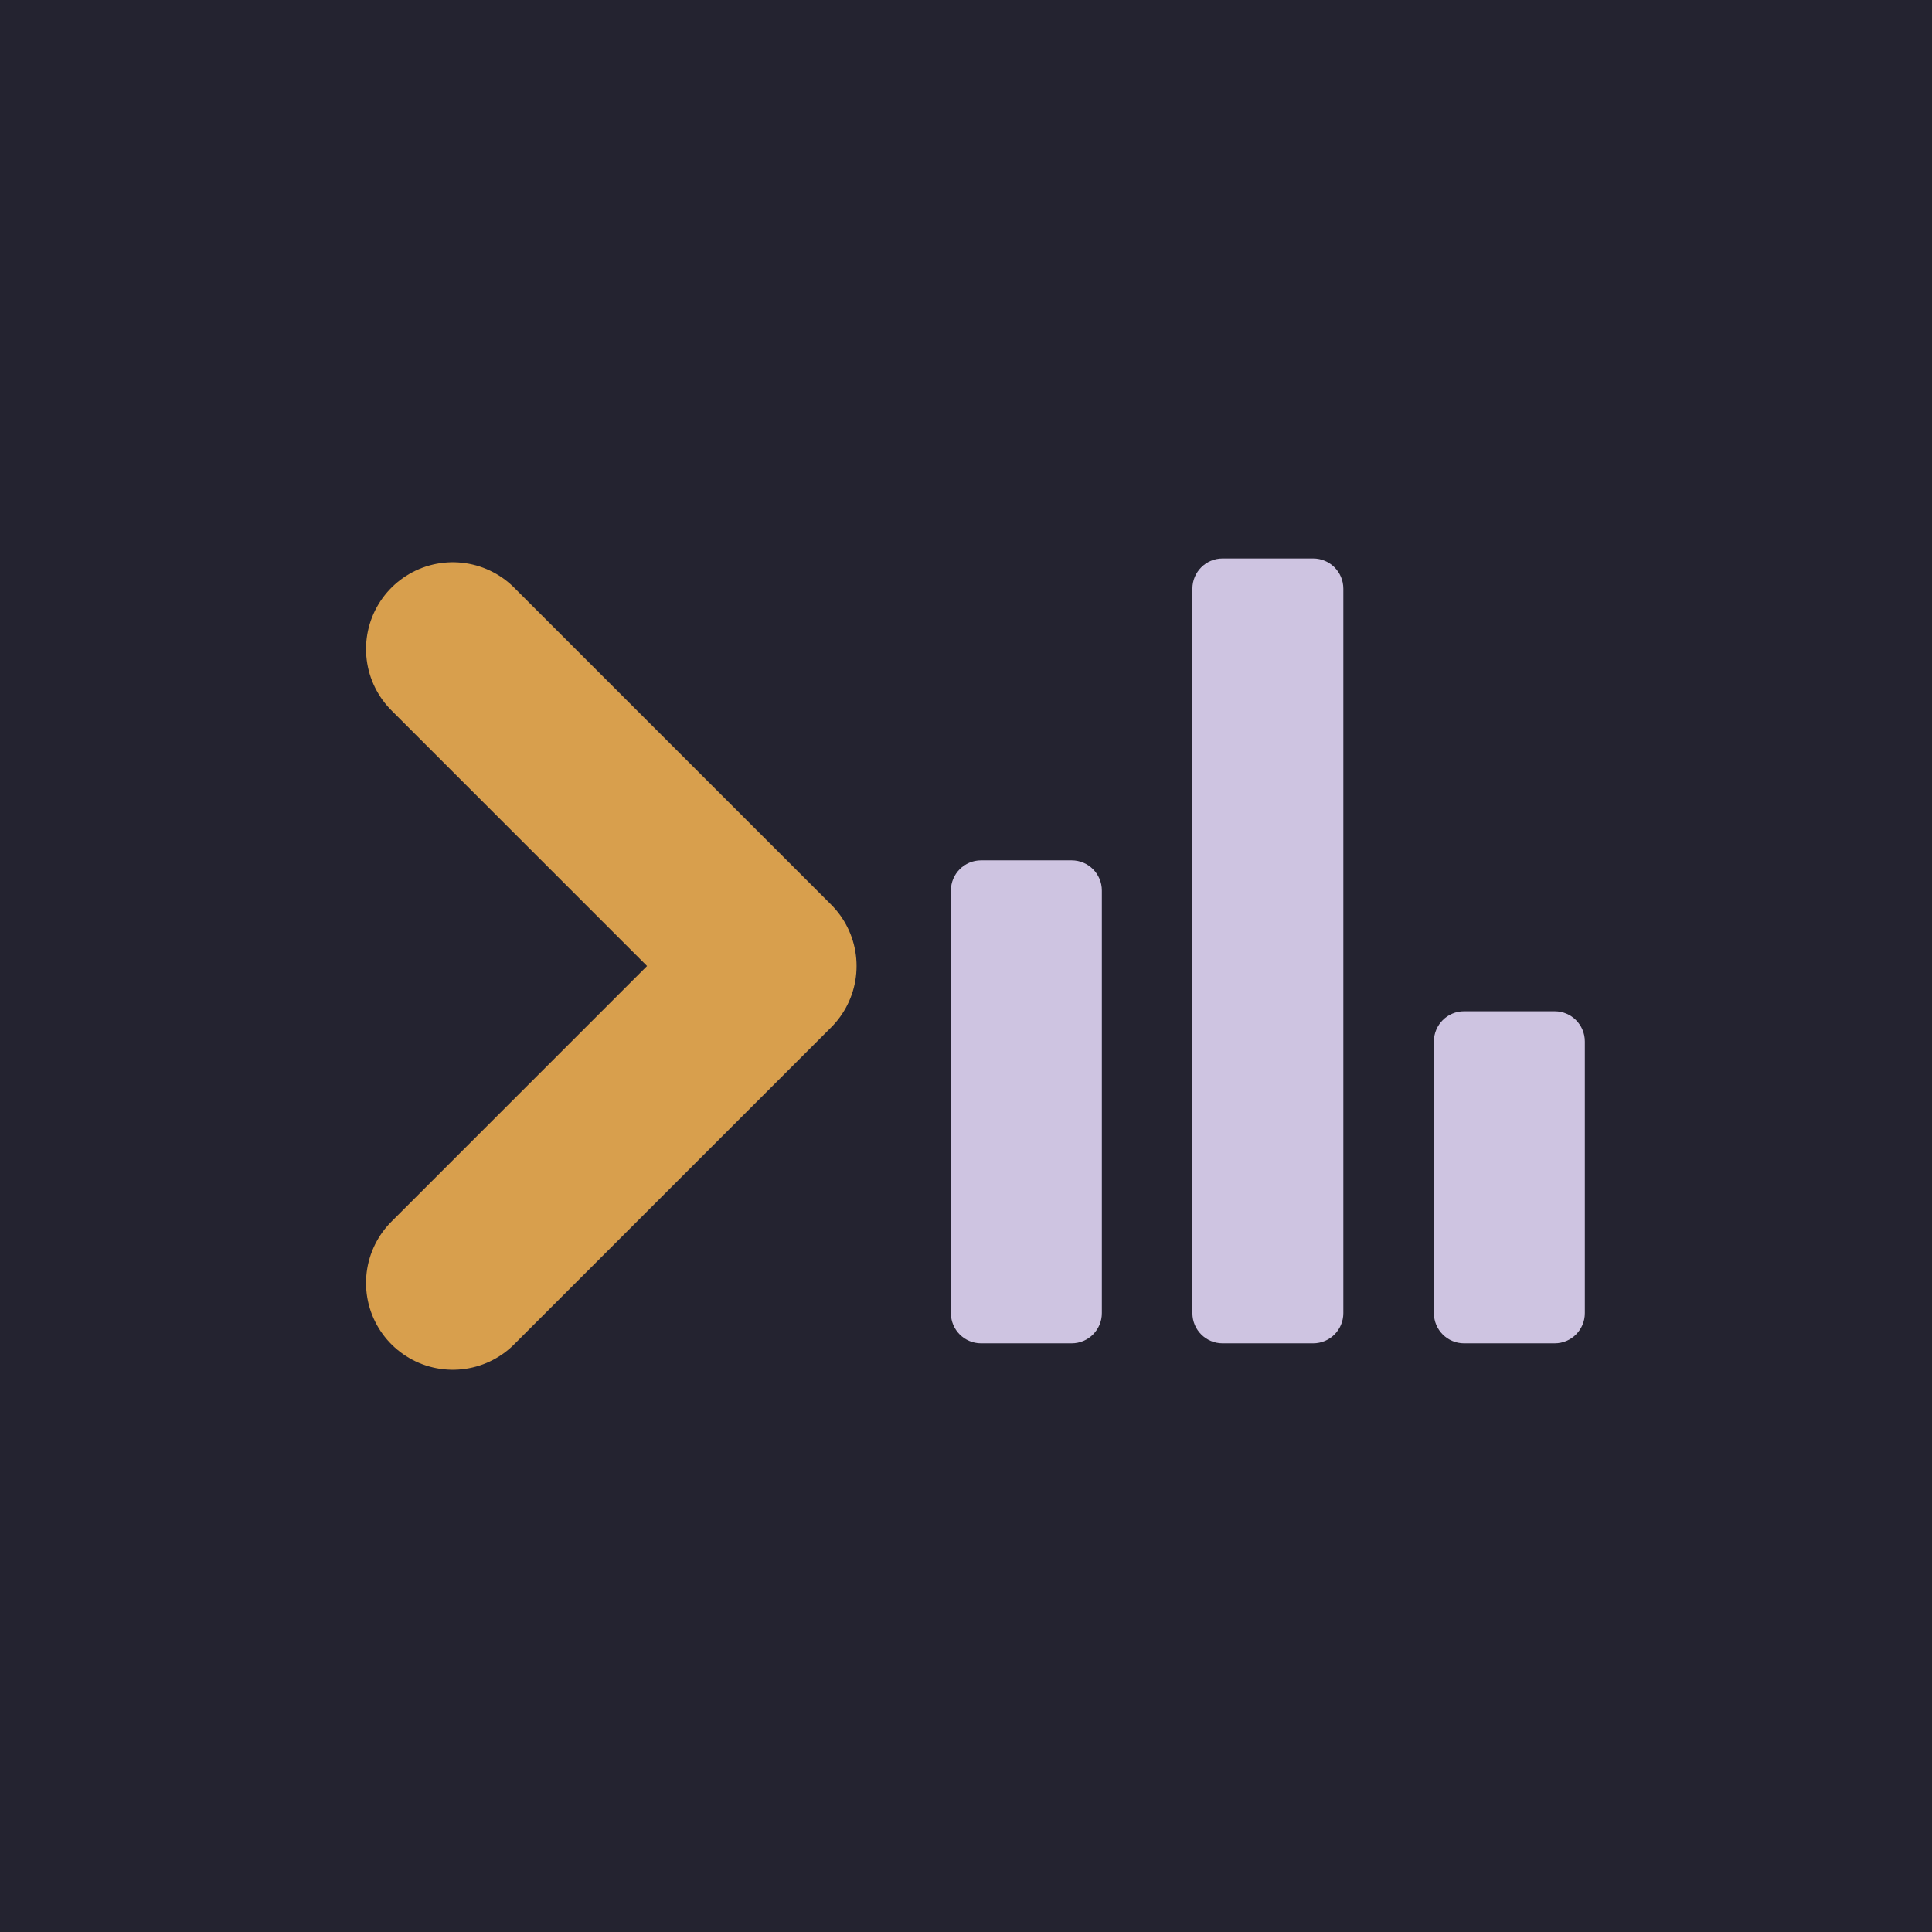
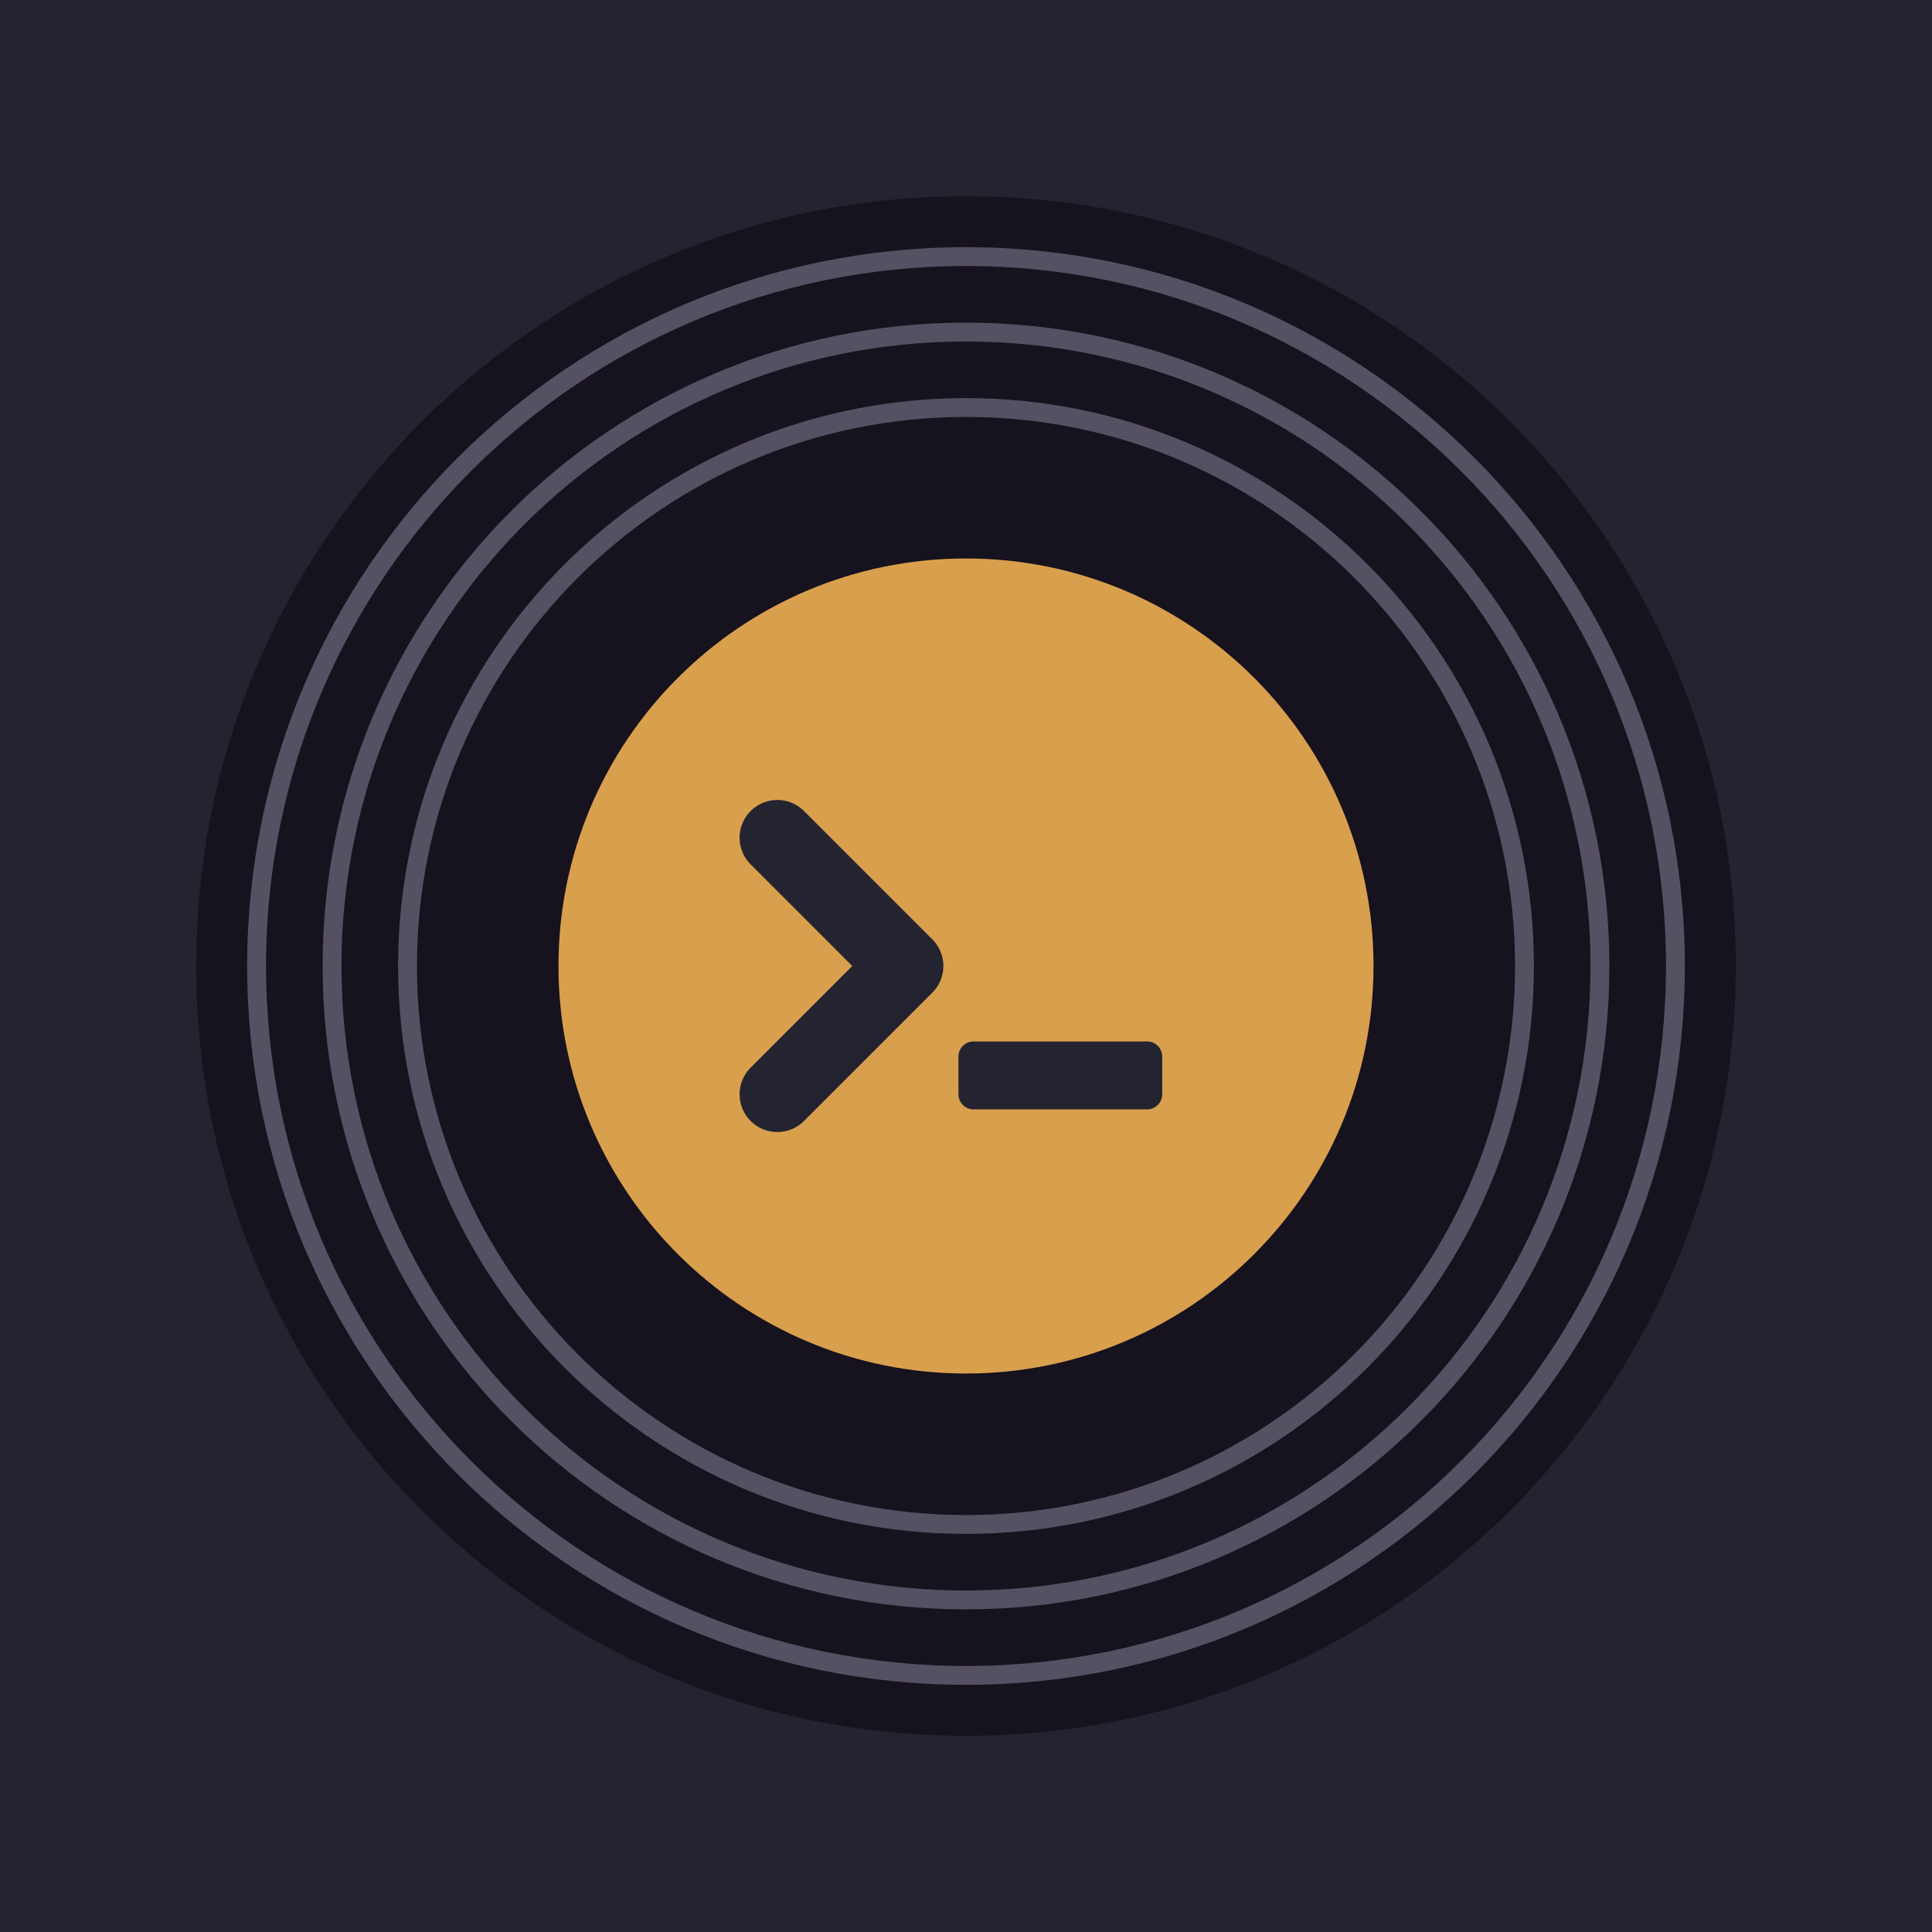
<svg xmlns="http://www.w3.org/2000/svg" viewBox="0 0 512 512" width="1024" height="1024">
  <rect width="512" height="512" fill="#242330" />
-   <polyline points="120,172 204,256 120,340" fill="none" stroke="#D89F4D" stroke-width="46" stroke-linecap="round" stroke-linejoin="round" />
-   <rect x="252" y="228" width="40" height="128" rx="8" fill="#CEC4E1" />
-   <rect x="316" y="148" width="40" height="208" rx="8" fill="#CEC4E1" />
-   <rect x="380" y="268" width="40" height="88" rx="8" fill="#CEC4E1" />
+   <circle cx="256" cy="256" r="204" fill="#16121E" />
+   <g fill="none" stroke="#CEC4E1" stroke-opacity="0.35" stroke-width="5">
+     <circle cx="256" cy="256" r="188" />
+     <circle cx="256" cy="256" r="168" />
+     <circle cx="256" cy="256" r="148" />
+   </g>
+   <circle cx="256" cy="256" r="108" fill="#D89F4D" />
+   <polyline points="206,222 240,256 206,290" fill="none" stroke="#242330" stroke-width="20" stroke-linecap="round" stroke-linejoin="round" />
+   <rect x="254" y="276" width="54" height="18" rx="4" fill="#242330" />
</svg>
